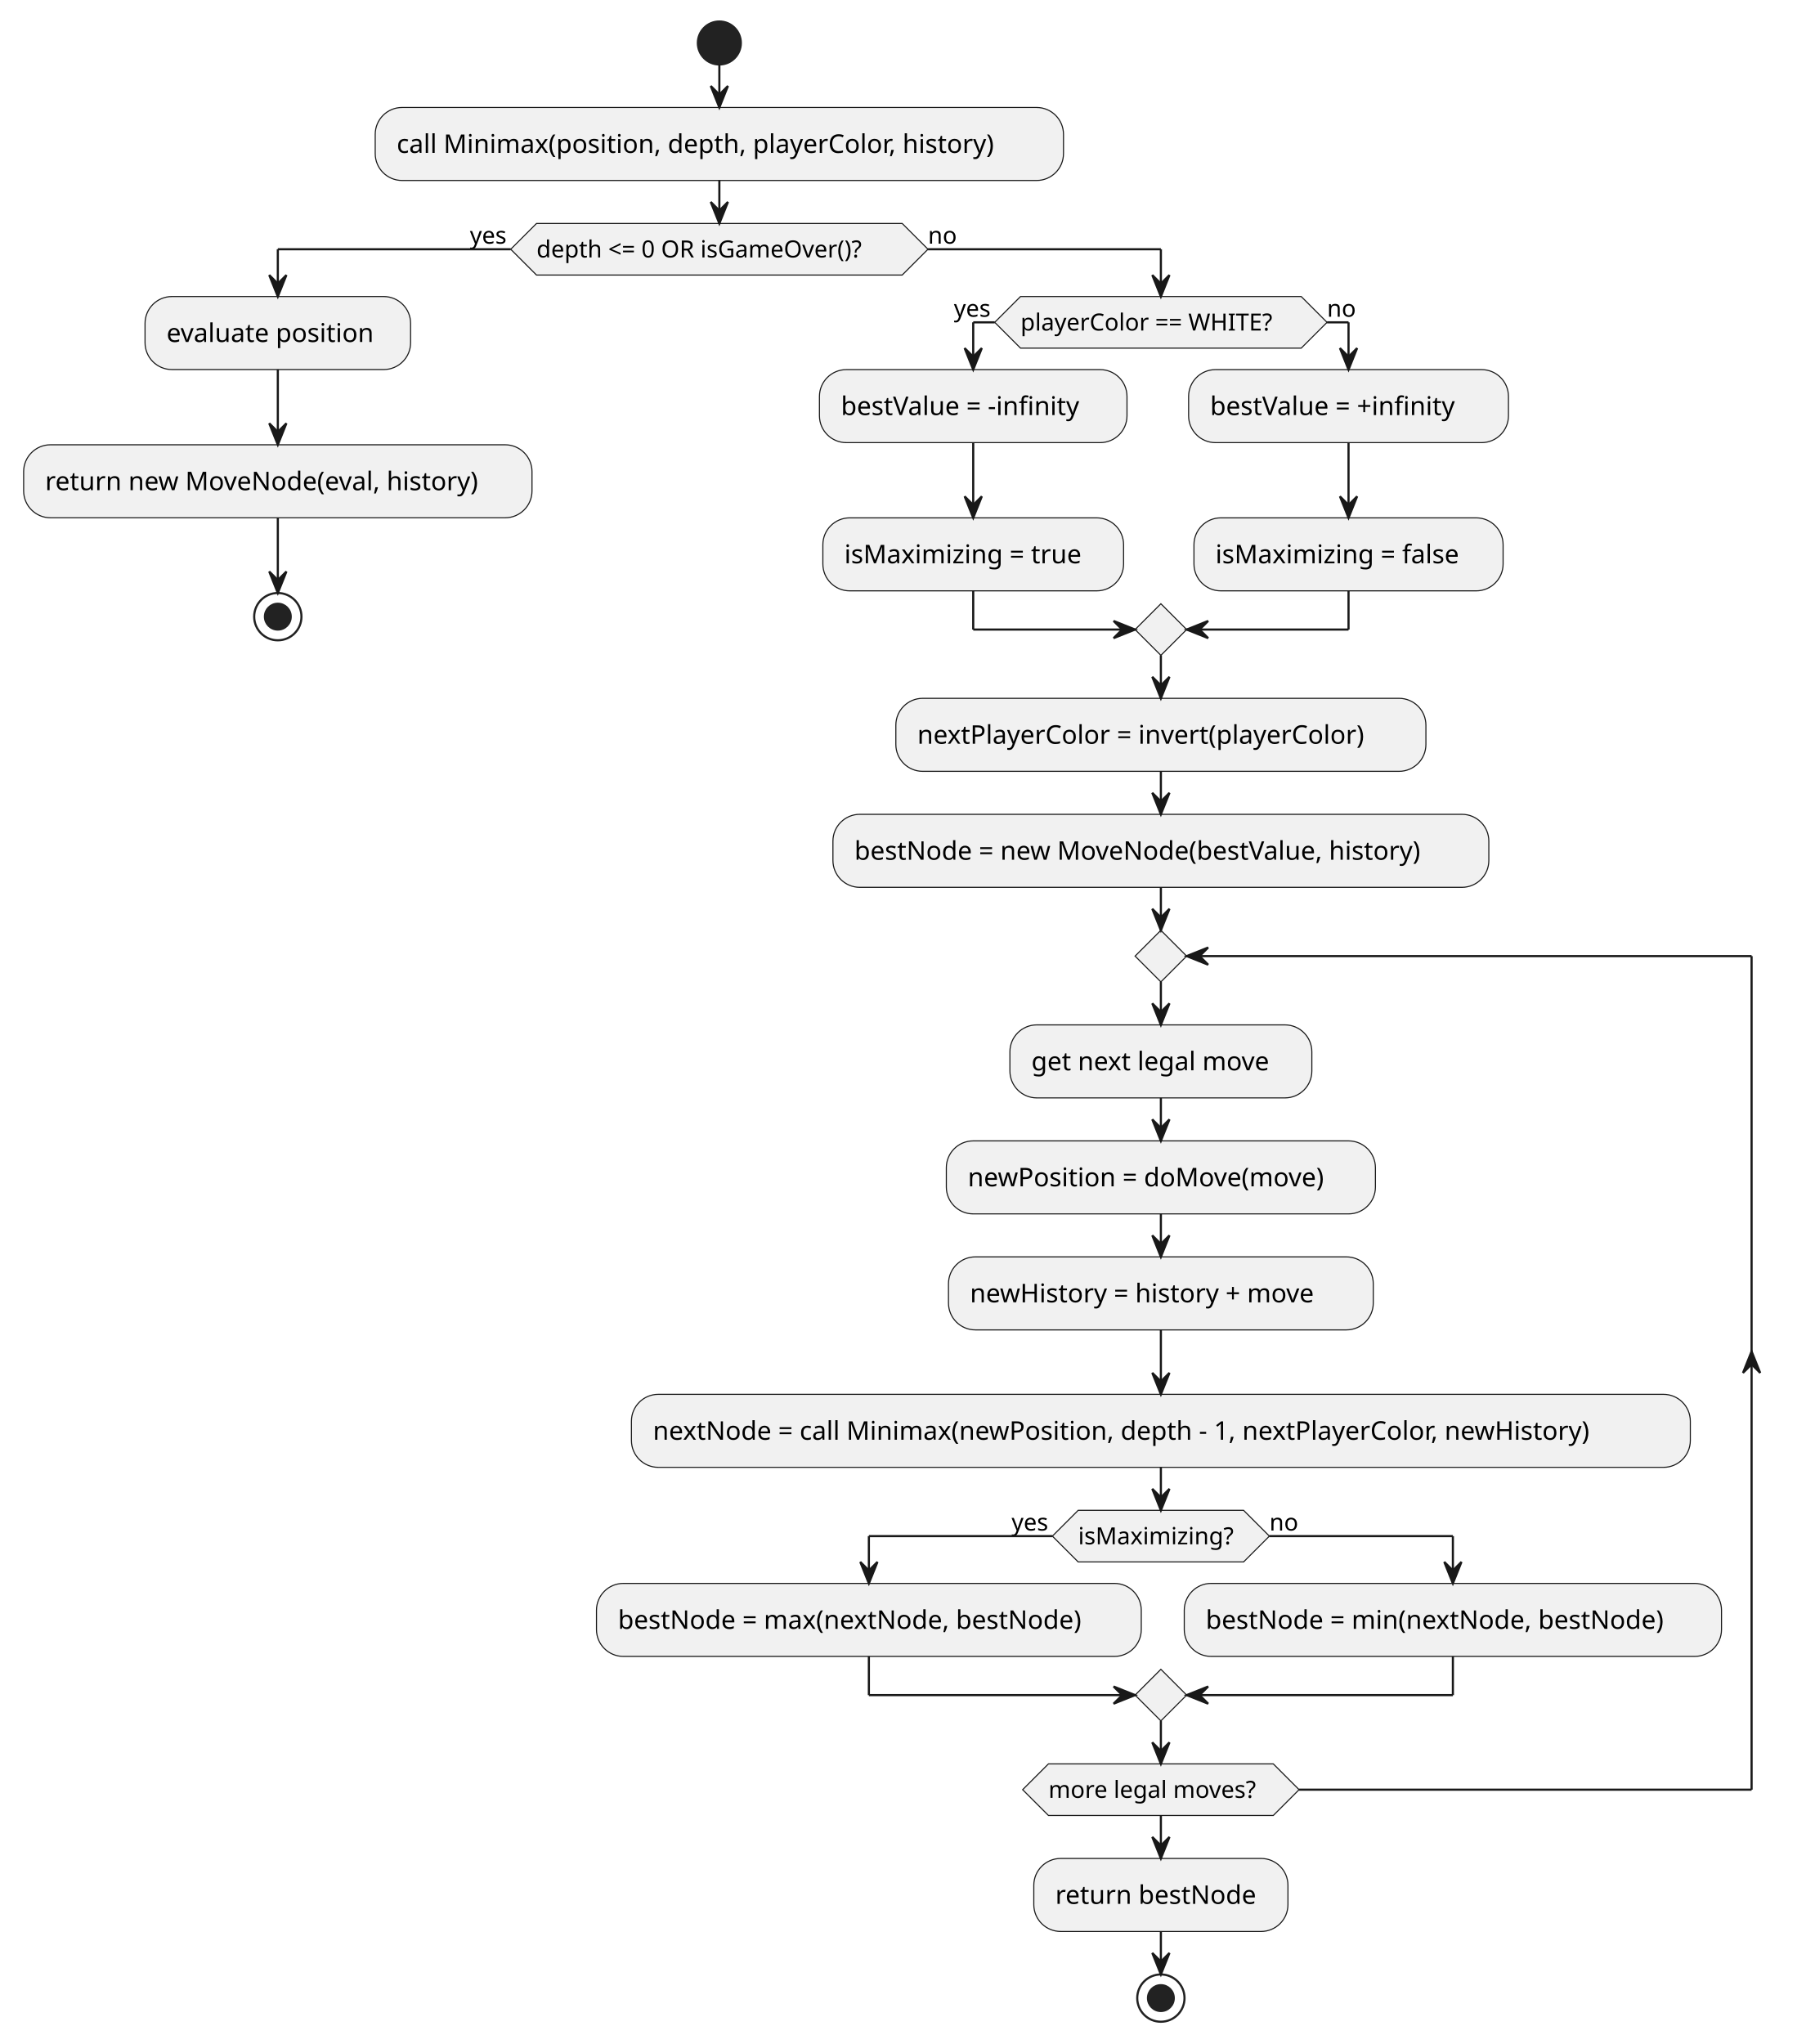
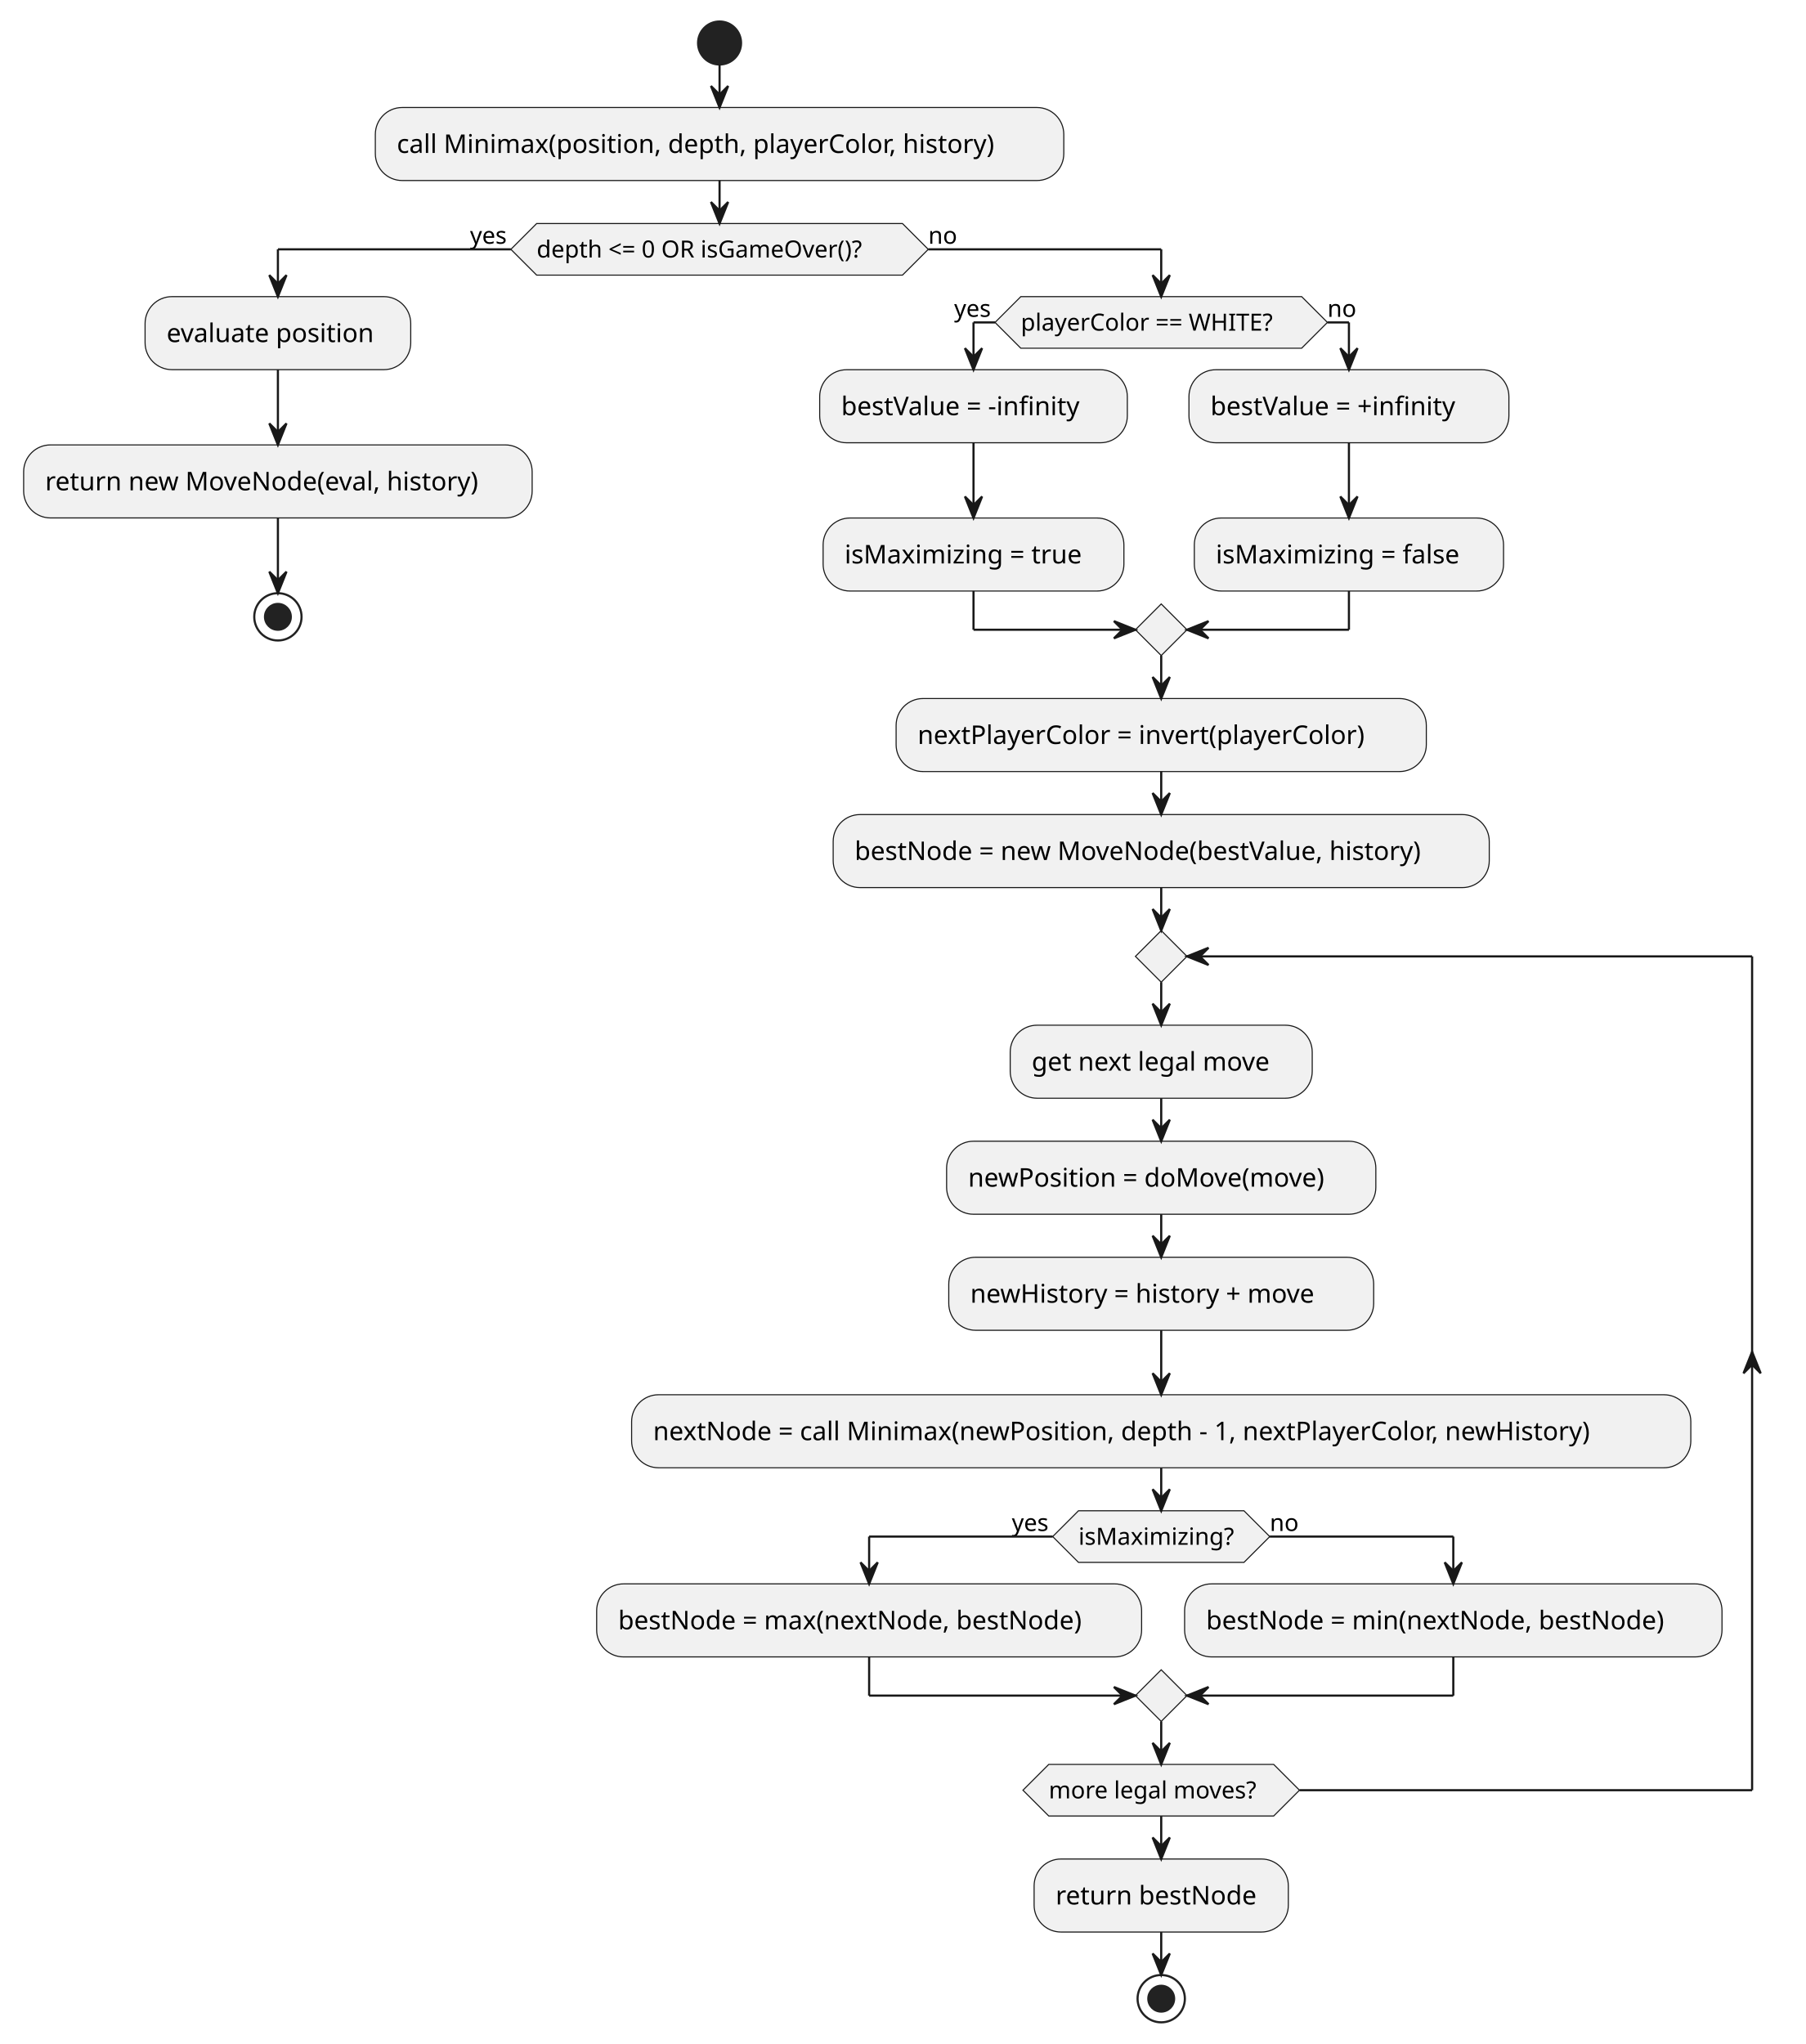
- <svg xmlns="http://www.w3.org/2000/svg" contentStyleType="text/css" data-diagram-type="ACTIVITY" height="951px" preserveAspectRatio="none" style="width:840px;height:951px;background:#FFFFFF;" version="1.1" viewBox="0 0 840 951" width="840px" zoomAndPan="magnify">
+ <svg xmlns="http://www.w3.org/2000/svg" contentStyleType="text/css" data-diagram-type="ACTIVITY" height="2971.875px" preserveAspectRatio="none" style="width:2625px;height:2971px;background:#FFFFFF;" version="1.1" viewBox="0 0 2625 2971" width="2625px" zoomAndPan="magnify">
  <defs />
  <g>
-     <ellipse cx="334.703" cy="20" fill="#222222" rx="10" ry="10" style="stroke:#222222;stroke-width:1;" />
-     <rect fill="#F1F1F1" height="33.969" rx="12.5" ry="12.5" style="stroke:#181818;stroke-width:0.5;" width="320.24" x="174.583" y="50" />
-     <text fill="#000000" font-family="sans-serif" font-size="12" lengthAdjust="spacing" textLength="300.24" x="184.583" y="71.139">call Minimax(position, depth, playerColor, history)</text>
-     <polygon fill="#F1F1F1" points="249.627,103.969,419.778,103.969,431.778,115.969,419.778,127.969,249.627,127.969,237.627,115.969,249.627,103.969" style="stroke:#181818;stroke-width:0.5;" />
-     <text fill="#000000" font-family="sans-serif" font-size="11" lengthAdjust="spacing" textLength="170.151" x="249.627" y="119.777">depth &lt;= 0 OR isGameOver()?</text>
-     <text fill="#000000" font-family="sans-serif" font-size="11" lengthAdjust="spacing" textLength="19.008" x="218.619" y="113.374">yes</text>
-     <text fill="#000000" font-family="sans-serif" font-size="11" lengthAdjust="spacing" textLength="13.702" x="431.778" y="113.374">no</text>
-     <rect fill="#F1F1F1" height="33.969" rx="12.5" ry="12.5" style="stroke:#181818;stroke-width:0.5;" width="123.564" x="67.484" y="137.969" />
-     <text fill="#000000" font-family="sans-serif" font-size="12" lengthAdjust="spacing" textLength="103.564" x="77.484" y="159.107">evaluate position</text>
-     <rect fill="#F1F1F1" height="33.969" rx="12.5" ry="12.5" style="stroke:#181818;stroke-width:0.5;" width="236.533" x="11" y="206.938" />
-     <text fill="#000000" font-family="sans-serif" font-size="12" lengthAdjust="spacing" textLength="216.533" x="21" y="228.076">return new MoveNode(eval, history)</text>
-     <ellipse cx="129.267" cy="286.906" fill="none" rx="11" ry="11" style="stroke:#222222;stroke-width:1;" />
-     <ellipse cx="129.267" cy="286.906" fill="#222222" rx="6" ry="6" style="stroke:#222222;stroke-width:1;" />
-     <polygon fill="#F1F1F1" points="474.826,137.969,605.451,137.969,617.451,149.969,605.451,161.969,474.826,161.969,462.826,149.969,474.826,137.969" style="stroke:#181818;stroke-width:0.5;" />
-     <text fill="#000000" font-family="sans-serif" font-size="11" lengthAdjust="spacing" textLength="130.625" x="474.826" y="153.777">playerColor == WHITE?</text>
-     <text fill="#000000" font-family="sans-serif" font-size="11" lengthAdjust="spacing" textLength="19.008" x="443.818" y="147.375">yes</text>
-     <text fill="#000000" font-family="sans-serif" font-size="11" lengthAdjust="spacing" textLength="13.702" x="617.451" y="147.375">no</text>
-     <rect fill="#F1F1F1" height="33.969" rx="12.5" ry="12.5" style="stroke:#181818;stroke-width:0.5;" width="143.1" x="381.276" y="171.969" />
-     <text fill="#000000" font-family="sans-serif" font-size="12" lengthAdjust="spacing" textLength="123.1" x="391.276" y="193.107">bestValue = -infinity</text>
-     <rect fill="#F1F1F1" height="33.969" rx="12.5" ry="12.5" style="stroke:#181818;stroke-width:0.5;" width="139.918" x="382.867" y="240.938" />
-     <text fill="#000000" font-family="sans-serif" font-size="12" lengthAdjust="spacing" textLength="119.918" x="392.867" y="262.076">isMaximizing = true</text>
-     <rect fill="#F1F1F1" height="33.969" rx="12.5" ry="12.5" style="stroke:#181818;stroke-width:0.5;" width="148.824" x="553.039" y="171.969" />
-     <text fill="#000000" font-family="sans-serif" font-size="12" lengthAdjust="spacing" textLength="128.824" x="563.039" y="193.107">bestValue = +infinity</text>
-     <rect fill="#F1F1F1" height="33.969" rx="12.5" ry="12.5" style="stroke:#181818;stroke-width:0.5;" width="143.838" x="555.532" y="240.938" />
-     <text fill="#000000" font-family="sans-serif" font-size="12" lengthAdjust="spacing" textLength="123.838" x="565.532" y="262.076">isMaximizing = false</text>
-     <polygon fill="#F1F1F1" points="540.139,280.906,552.139,292.906,540.139,304.906,528.139,292.906,540.139,280.906" style="stroke:#181818;stroke-width:0.5;" />
-     <rect fill="#F1F1F1" height="33.969" rx="12.5" ry="12.5" style="stroke:#181818;stroke-width:0.5;" width="246.629" x="416.824" y="324.906" />
-     <text fill="#000000" font-family="sans-serif" font-size="12" lengthAdjust="spacing" textLength="226.629" x="426.824" y="346.045">nextPlayerColor = invert(playerColor)</text>
-     <rect fill="#F1F1F1" height="33.969" rx="12.5" ry="12.5" style="stroke:#181818;stroke-width:0.5;" width="305.182" x="387.548" y="378.875" />
-     <text fill="#000000" font-family="sans-serif" font-size="12" lengthAdjust="spacing" textLength="285.182" x="397.548" y="400.014">bestNode = new MoveNode(bestValue, history)</text>
-     <rect fill="#F1F1F1" height="33.969" rx="12.5" ry="12.5" style="stroke:#181818;stroke-width:0.5;" width="140.481" x="469.898" y="476.844" />
-     <text fill="#000000" font-family="sans-serif" font-size="12" lengthAdjust="spacing" textLength="120.481" x="479.898" y="497.982">get next legal move</text>
-     <rect fill="#F1F1F1" height="33.969" rx="12.5" ry="12.5" style="stroke:#181818;stroke-width:0.5;" width="199.654" x="440.312" y="530.812" />
-     <text fill="#000000" font-family="sans-serif" font-size="12" lengthAdjust="spacing" textLength="179.654" x="450.312" y="551.951">newPosition = doMove(move)</text>
-     <rect fill="#F1F1F1" height="33.969" rx="12.5" ry="12.5" style="stroke:#181818;stroke-width:0.5;" width="197.65" x="441.313" y="584.781" />
-     <text fill="#000000" font-family="sans-serif" font-size="12" lengthAdjust="spacing" textLength="177.65" x="451.313" y="605.92">newHistory = history + move</text>
-     <rect fill="#F1F1F1" height="33.969" rx="12.5" ry="12.5" style="stroke:#181818;stroke-width:0.5;" width="492.688" x="293.795" y="648.734" />
-     <text fill="#000000" font-family="sans-serif" font-size="12" lengthAdjust="spacing" textLength="472.688" x="303.795" y="669.873">nextNode = call Minimax(newPosition, depth - 1, nextPlayerColor, newHistory)</text>
-     <polygon fill="#F1F1F1" points="501.649,702.703,578.628,702.703,590.628,714.703,578.628,726.703,501.649,726.703,489.649,714.703,501.649,702.703" style="stroke:#181818;stroke-width:0.5;" />
-     <text fill="#000000" font-family="sans-serif" font-size="11" lengthAdjust="spacing" textLength="76.978" x="501.649" y="718.511">isMaximizing?</text>
-     <text fill="#000000" font-family="sans-serif" font-size="11" lengthAdjust="spacing" textLength="19.008" x="470.641" y="712.109">yes</text>
-     <text fill="#000000" font-family="sans-serif" font-size="11" lengthAdjust="spacing" textLength="13.702" x="590.628" y="712.109">no</text>
-     <rect fill="#F1F1F1" height="33.969" rx="12.5" ry="12.5" style="stroke:#181818;stroke-width:0.5;" width="253.484" x="277.533" y="736.703" />
-     <text fill="#000000" font-family="sans-serif" font-size="12" lengthAdjust="spacing" textLength="233.484" x="287.533" y="757.842">bestNode = max(nextNode, bestNode)</text>
-     <rect fill="#F1F1F1" height="33.969" rx="12.5" ry="12.5" style="stroke:#181818;stroke-width:0.5;" width="249.969" x="551.018" y="736.703" />
-     <text fill="#000000" font-family="sans-serif" font-size="12" lengthAdjust="spacing" textLength="229.969" x="561.018" y="757.842">bestNode = min(nextNode, bestNode)</text>
-     <polygon fill="#F1F1F1" points="540.139,776.672,552.139,788.672,540.139,800.672,528.139,788.672,540.139,776.672" style="stroke:#181818;stroke-width:0.5;" />
-     <polygon fill="#F1F1F1" points="540.139,432.844,552.139,444.844,540.139,456.844,528.139,444.844,540.139,432.844" style="stroke:#181818;stroke-width:0.5;" />
-     <polygon fill="#F1F1F1" points="487.827,820.672,592.45,820.672,604.45,832.672,592.45,844.672,487.827,844.672,475.827,832.672,487.827,820.672" style="stroke:#181818;stroke-width:0.5;" />
-     <text fill="#000000" font-family="sans-serif" font-size="11" lengthAdjust="spacing" textLength="104.624" x="487.827" y="836.48">more legal moves?</text>
-     <rect fill="#F1F1F1" height="33.969" rx="12.5" ry="12.5" style="stroke:#181818;stroke-width:0.5;" width="118.256" x="481.011" y="864.672" />
-     <text fill="#000000" font-family="sans-serif" font-size="12" lengthAdjust="spacing" textLength="98.256" x="491.011" y="885.811">return bestNode</text>
-     <ellipse cx="540.139" cy="929.641" fill="none" rx="11" ry="11" style="stroke:#222222;stroke-width:1;" />
-     <ellipse cx="540.139" cy="929.641" fill="#222222" rx="6" ry="6" style="stroke:#222222;stroke-width:1;" />
-     <line style="stroke:#181818;stroke-width:1;" x1="334.703" x2="334.703" y1="30" y2="50" />
-     <polygon fill="#181818" points="330.703,40,334.703,50,338.703,40,334.703,44" style="stroke:#181818;stroke-width:1;" />
-     <line style="stroke:#181818;stroke-width:1;" x1="129.267" x2="129.267" y1="171.938" y2="206.938" />
-     <polygon fill="#181818" points="125.267,196.938,129.267,206.938,133.267,196.938,129.267,200.938" style="stroke:#181818;stroke-width:1;" />
-     <line style="stroke:#181818;stroke-width:1;" x1="129.267" x2="129.267" y1="240.906" y2="275.906" />
-     <polygon fill="#181818" points="125.267,265.906,129.267,275.906,133.267,265.906,129.267,269.906" style="stroke:#181818;stroke-width:1;" />
-     <line style="stroke:#181818;stroke-width:1;" x1="452.826" x2="452.826" y1="205.938" y2="240.938" />
-     <polygon fill="#181818" points="448.826,230.938,452.826,240.938,456.826,230.938,452.826,234.938" style="stroke:#181818;stroke-width:1;" />
-     <line style="stroke:#181818;stroke-width:1;" x1="627.451" x2="627.451" y1="205.938" y2="240.938" />
-     <polygon fill="#181818" points="623.451,230.938,627.451,240.938,631.451,230.938,627.451,234.938" style="stroke:#181818;stroke-width:1;" />
-     <line style="stroke:#181818;stroke-width:1;" x1="462.826" x2="452.826" y1="149.969" y2="149.969" />
-     <line style="stroke:#181818;stroke-width:1;" x1="452.826" x2="452.826" y1="149.969" y2="171.969" />
-     <polygon fill="#181818" points="448.826,161.969,452.826,171.969,456.826,161.969,452.826,165.969" style="stroke:#181818;stroke-width:1;" />
-     <line style="stroke:#181818;stroke-width:1;" x1="617.451" x2="627.451" y1="149.969" y2="149.969" />
-     <line style="stroke:#181818;stroke-width:1;" x1="627.451" x2="627.451" y1="149.969" y2="171.969" />
-     <polygon fill="#181818" points="623.451,161.969,627.451,171.969,631.451,161.969,627.451,165.969" style="stroke:#181818;stroke-width:1;" />
-     <line style="stroke:#181818;stroke-width:1;" x1="452.826" x2="452.826" y1="274.906" y2="292.906" />
-     <line style="stroke:#181818;stroke-width:1;" x1="452.826" x2="528.139" y1="292.906" y2="292.906" />
-     <polygon fill="#181818" points="518.139,288.906,528.139,292.906,518.139,296.906,522.139,292.906" style="stroke:#181818;stroke-width:1;" />
-     <line style="stroke:#181818;stroke-width:1;" x1="627.451" x2="627.451" y1="274.906" y2="292.906" />
-     <line style="stroke:#181818;stroke-width:1;" x1="627.451" x2="552.139" y1="292.906" y2="292.906" />
-     <polygon fill="#181818" points="562.139,288.906,552.139,292.906,562.139,296.906,558.139,292.906" style="stroke:#181818;stroke-width:1;" />
-     <line style="stroke:#181818;stroke-width:1;" x1="540.139" x2="540.139" y1="304.906" y2="324.906" />
-     <polygon fill="#181818" points="536.139,314.906,540.139,324.906,544.139,314.906,540.139,318.906" style="stroke:#181818;stroke-width:1;" />
-     <line style="stroke:#181818;stroke-width:1;" x1="540.139" x2="540.139" y1="358.875" y2="378.875" />
-     <polygon fill="#181818" points="536.139,368.875,540.139,378.875,544.139,368.875,540.139,372.875" style="stroke:#181818;stroke-width:1;" />
-     <line style="stroke:#181818;stroke-width:1;" x1="540.139" x2="540.139" y1="510.812" y2="530.812" />
-     <polygon fill="#181818" points="536.139,520.812,540.139,530.812,544.139,520.812,540.139,524.812" style="stroke:#181818;stroke-width:1;" />
-     <line style="stroke:#181818;stroke-width:1;" x1="540.139" x2="540.139" y1="564.781" y2="584.781" />
-     <polygon fill="#181818" points="536.139,574.781,540.139,584.781,544.139,574.781,540.139,578.781" style="stroke:#181818;stroke-width:1;" />
-     <line style="stroke:#181818;stroke-width:1;" x1="540.139" x2="540.139" y1="618.75" y2="648.734" />
-     <polygon fill="#181818" points="536.139,638.734,540.139,648.734,544.139,638.734,540.139,642.734" style="stroke:#181818;stroke-width:1;" />
-     <line style="stroke:#181818;stroke-width:1;" x1="489.649" x2="404.275" y1="714.703" y2="714.703" />
-     <line style="stroke:#181818;stroke-width:1;" x1="404.275" x2="404.275" y1="714.703" y2="736.703" />
-     <polygon fill="#181818" points="400.275,726.703,404.275,736.703,408.275,726.703,404.275,730.703" style="stroke:#181818;stroke-width:1;" />
-     <line style="stroke:#181818;stroke-width:1;" x1="590.628" x2="676.002" y1="714.703" y2="714.703" />
-     <line style="stroke:#181818;stroke-width:1;" x1="676.002" x2="676.002" y1="714.703" y2="736.703" />
-     <polygon fill="#181818" points="672.002,726.703,676.002,736.703,680.002,726.703,676.002,730.703" style="stroke:#181818;stroke-width:1;" />
-     <line style="stroke:#181818;stroke-width:1;" x1="404.275" x2="404.275" y1="770.672" y2="788.672" />
-     <line style="stroke:#181818;stroke-width:1;" x1="404.275" x2="528.139" y1="788.672" y2="788.672" />
-     <polygon fill="#181818" points="518.139,784.672,528.139,788.672,518.139,792.672,522.139,788.672" style="stroke:#181818;stroke-width:1;" />
-     <line style="stroke:#181818;stroke-width:1;" x1="676.002" x2="676.002" y1="770.672" y2="788.672" />
-     <line style="stroke:#181818;stroke-width:1;" x1="676.002" x2="552.139" y1="788.672" y2="788.672" />
-     <polygon fill="#181818" points="562.139,784.672,552.139,788.672,562.139,792.672,558.139,788.672" style="stroke:#181818;stroke-width:1;" />
-     <line style="stroke:#181818;stroke-width:1;" x1="540.139" x2="540.139" y1="682.703" y2="702.703" />
-     <polygon fill="#181818" points="536.139,692.703,540.139,702.703,544.139,692.703,540.139,696.703" style="stroke:#181818;stroke-width:1;" />
-     <line style="stroke:#181818;stroke-width:1;" x1="540.139" x2="540.139" y1="456.844" y2="476.844" />
-     <polygon fill="#181818" points="536.139,466.844,540.139,476.844,544.139,466.844,540.139,470.844" style="stroke:#181818;stroke-width:1;" />
-     <line style="stroke:#181818;stroke-width:1;" x1="604.45" x2="814.986" y1="832.672" y2="832.672" />
-     <polygon fill="#181818" points="810.986,638.75,814.986,628.75,818.986,638.75,814.986,634.75" style="stroke:#181818;stroke-width:1;" />
-     <line style="stroke:#181818;stroke-width:1;" x1="814.986" x2="814.986" y1="444.844" y2="832.672" />
-     <line style="stroke:#181818;stroke-width:1;" x1="814.986" x2="552.139" y1="444.844" y2="444.844" />
-     <polygon fill="#181818" points="562.139,440.844,552.139,444.844,562.139,448.844,558.139,444.844" style="stroke:#181818;stroke-width:1;" />
-     <line style="stroke:#181818;stroke-width:1;" x1="540.139" x2="540.139" y1="800.672" y2="820.672" />
-     <polygon fill="#181818" points="536.139,810.672,540.139,820.672,544.139,810.672,540.139,814.672" style="stroke:#181818;stroke-width:1;" />
-     <line style="stroke:#181818;stroke-width:1;" x1="540.139" x2="540.139" y1="412.844" y2="432.844" />
-     <polygon fill="#181818" points="536.139,422.844,540.139,432.844,544.139,422.844,540.139,426.844" style="stroke:#181818;stroke-width:1;" />
-     <line style="stroke:#181818;stroke-width:1;" x1="540.139" x2="540.139" y1="844.672" y2="864.672" />
-     <polygon fill="#181818" points="536.139,854.672,540.139,864.672,544.139,854.672,540.139,858.672" style="stroke:#181818;stroke-width:1;" />
-     <line style="stroke:#181818;stroke-width:1;" x1="540.139" x2="540.139" y1="898.641" y2="918.641" />
-     <polygon fill="#181818" points="536.139,908.641,540.139,918.641,544.139,908.641,540.139,912.641" style="stroke:#181818;stroke-width:1;" />
-     <line style="stroke:#181818;stroke-width:1;" x1="237.627" x2="129.267" y1="115.969" y2="115.969" />
-     <line style="stroke:#181818;stroke-width:1;" x1="129.267" x2="129.267" y1="115.969" y2="137.969" />
-     <polygon fill="#181818" points="125.267,127.969,129.267,137.969,133.267,127.969,129.267,131.969" style="stroke:#181818;stroke-width:1;" />
-     <line style="stroke:#181818;stroke-width:1;" x1="431.778" x2="540.139" y1="115.969" y2="115.969" />
-     <line style="stroke:#181818;stroke-width:1;" x1="540.139" x2="540.139" y1="115.969" y2="137.969" />
-     <polygon fill="#181818" points="536.139,127.969,540.139,137.969,544.139,127.969,540.139,131.969" style="stroke:#181818;stroke-width:1;" />
-     <line style="stroke:#181818;stroke-width:1;" x1="334.703" x2="334.703" y1="83.969" y2="103.969" />
-     <polygon fill="#181818" points="330.703,93.969,334.703,103.969,338.703,93.969,334.703,97.969" style="stroke:#181818;stroke-width:1;" />
+     <ellipse cx="1045.946" cy="62.5" fill="#222222" rx="31.25" ry="31.25" style="stroke:#222222;stroke-width:3.125;" />
+     <rect fill="#F1F1F1" height="106.152" rx="39.062" ry="39.062" style="stroke:#181818;stroke-width:1.562;" width="1000.751" x="545.57" y="156.25" />
+     <text fill="#000000" font-family="sans-serif" font-size="37.5" lengthAdjust="spacing" textLength="938.251" x="576.82" y="222.308">call Minimax(position, depth, playerColor, history)</text>
+     <polygon fill="#F1F1F1" points="780.085,324.902,1311.806,324.902,1349.306,362.402,1311.806,399.902,780.085,399.902,742.585,362.402,780.085,324.902" style="stroke:#181818;stroke-width:1.562;" />
+     <text fill="#000000" font-family="sans-serif" font-size="34.375" lengthAdjust="spacing" textLength="531.721" x="780.085" y="374.303">depth &lt;= 0 OR isGameOver()?</text>
+     <text fill="#000000" font-family="sans-serif" font-size="34.375" lengthAdjust="spacing" textLength="59.401" x="683.184" y="354.295">yes</text>
+     <text fill="#000000" font-family="sans-serif" font-size="34.375" lengthAdjust="spacing" textLength="42.818" x="1349.306" y="354.295">no</text>
+     <rect fill="#F1F1F1" height="106.152" rx="39.062" ry="39.062" style="stroke:#181818;stroke-width:1.562;" width="386.139" x="210.889" y="431.152" />
+     <text fill="#000000" font-family="sans-serif" font-size="37.5" lengthAdjust="spacing" textLength="323.639" x="242.139" y="497.211">evaluate position</text>
+     <rect fill="#F1F1F1" height="106.152" rx="39.062" ry="39.062" style="stroke:#181818;stroke-width:1.562;" width="739.166" x="34.375" y="646.68" />
+     <text fill="#000000" font-family="sans-serif" font-size="37.5" lengthAdjust="spacing" textLength="676.666" x="65.625" y="712.738">return new MoveNode(eval, history)</text>
+     <ellipse cx="403.958" cy="896.582" fill="none" rx="34.375" ry="34.375" style="stroke:#222222;stroke-width:3.125;" />
+     <ellipse cx="403.958" cy="896.582" fill="#222222" rx="18.75" ry="18.75" style="stroke:#222222;stroke-width:3.125;" />
+     <polygon fill="#F1F1F1" points="1483.832,431.152,1892.035,431.152,1929.535,468.652,1892.035,506.152,1483.832,506.152,1446.332,468.652,1483.832,431.152" style="stroke:#181818;stroke-width:1.562;" />
+     <text fill="#000000" font-family="sans-serif" font-size="34.375" lengthAdjust="spacing" textLength="408.203" x="1483.832" y="480.553">playerColor == WHITE?</text>
+     <text fill="#000000" font-family="sans-serif" font-size="34.375" lengthAdjust="spacing" textLength="59.401" x="1386.931" y="460.545">yes</text>
+     <text fill="#000000" font-family="sans-serif" font-size="34.375" lengthAdjust="spacing" textLength="42.818" x="1929.535" y="460.545">no</text>
+     <rect fill="#F1F1F1" height="106.152" rx="39.062" ry="39.062" style="stroke:#181818;stroke-width:1.562;" width="447.186" x="1191.489" y="537.402" />
+     <text fill="#000000" font-family="sans-serif" font-size="37.5" lengthAdjust="spacing" textLength="384.686" x="1222.739" y="603.461">bestValue = -infinity</text>
+     <rect fill="#F1F1F1" height="106.152" rx="39.062" ry="39.062" style="stroke:#181818;stroke-width:1.562;" width="437.244" x="1196.46" y="752.93" />
+     <text fill="#000000" font-family="sans-serif" font-size="37.5" lengthAdjust="spacing" textLength="374.744" x="1227.71" y="818.988">isMaximizing = true</text>
+     <rect fill="#F1F1F1" height="106.152" rx="39.062" ry="39.062" style="stroke:#181818;stroke-width:1.562;" width="465.076" x="1728.247" y="537.402" />
+     <text fill="#000000" font-family="sans-serif" font-size="37.5" lengthAdjust="spacing" textLength="402.576" x="1759.497" y="603.461">bestValue = +infinity</text>
+     <rect fill="#F1F1F1" height="106.152" rx="39.062" ry="39.062" style="stroke:#181818;stroke-width:1.562;" width="449.493" x="1736.038" y="752.93" />
+     <text fill="#000000" font-family="sans-serif" font-size="37.5" lengthAdjust="spacing" textLength="386.993" x="1767.288" y="818.988">isMaximizing = false</text>
+     <polygon fill="#F1F1F1" points="1687.933,877.832,1725.433,915.332,1687.933,952.832,1650.433,915.332,1687.933,877.832" style="stroke:#181818;stroke-width:1.562;" />
+     <rect fill="#F1F1F1" height="106.152" rx="39.062" ry="39.062" style="stroke:#181818;stroke-width:1.562;" width="770.715" x="1302.576" y="1015.332" />
+     <text fill="#000000" font-family="sans-serif" font-size="37.5" lengthAdjust="spacing" textLength="708.215" x="1333.826" y="1081.39">nextPlayerColor = invert(playerColor)</text>
+     <rect fill="#F1F1F1" height="106.152" rx="39.062" ry="39.062" style="stroke:#181818;stroke-width:1.562;" width="953.693" x="1211.087" y="1183.984" />
+     <text fill="#000000" font-family="sans-serif" font-size="37.5" lengthAdjust="spacing" textLength="891.193" x="1242.337" y="1250.043">bestNode = new MoveNode(bestValue, history)</text>
+     <rect fill="#F1F1F1" height="106.152" rx="39.062" ry="39.062" style="stroke:#181818;stroke-width:1.562;" width="439.002" x="1468.433" y="1490.137" />
+     <text fill="#000000" font-family="sans-serif" font-size="37.5" lengthAdjust="spacing" textLength="376.502" x="1499.683" y="1556.195">get next legal move</text>
+     <rect fill="#F1F1F1" height="106.152" rx="39.062" ry="39.062" style="stroke:#181818;stroke-width:1.562;" width="623.92" x="1375.974" y="1658.789" />
+     <text fill="#000000" font-family="sans-serif" font-size="37.5" lengthAdjust="spacing" textLength="561.42" x="1407.224" y="1724.847">newPosition = doMove(move)</text>
+     <rect fill="#F1F1F1" height="106.152" rx="39.062" ry="39.062" style="stroke:#181818;stroke-width:1.562;" width="617.658" x="1379.105" y="1827.441" />
+     <text fill="#000000" font-family="sans-serif" font-size="37.5" lengthAdjust="spacing" textLength="555.158" x="1410.355" y="1893.5">newHistory = history + move</text>
+     <rect fill="#F1F1F1" height="106.152" rx="39.062" ry="39.062" style="stroke:#181818;stroke-width:1.562;" width="1539.648" x="918.109" y="2027.295" />
+     <text fill="#000000" font-family="sans-serif" font-size="37.5" lengthAdjust="spacing" textLength="1477.148" x="949.359" y="2093.353">nextNode = call Minimax(newPosition, depth - 1, nextPlayerColor, newHistory)</text>
+     <polygon fill="#F1F1F1" points="1567.654,2195.947,1808.212,2195.947,1845.712,2233.447,1808.212,2270.947,1567.654,2270.947,1530.154,2233.447,1567.654,2195.947" style="stroke:#181818;stroke-width:1.562;" />
+     <text fill="#000000" font-family="sans-serif" font-size="34.375" lengthAdjust="spacing" textLength="240.558" x="1567.654" y="2245.348">isMaximizing?</text>
+     <text fill="#000000" font-family="sans-serif" font-size="34.375" lengthAdjust="spacing" textLength="59.401" x="1470.754" y="2225.34">yes</text>
+     <text fill="#000000" font-family="sans-serif" font-size="34.375" lengthAdjust="spacing" textLength="42.818" x="1845.712" y="2225.34">no</text>
+     <rect fill="#F1F1F1" height="106.152" rx="39.062" ry="39.062" style="stroke:#181818;stroke-width:1.562;" width="792.139" x="867.291" y="2302.197" />
+     <text fill="#000000" font-family="sans-serif" font-size="37.5" lengthAdjust="spacing" textLength="729.639" x="898.541" y="2368.256">bestNode = max(nextNode, bestNode)</text>
+     <rect fill="#F1F1F1" height="106.152" rx="39.062" ry="39.062" style="stroke:#181818;stroke-width:1.562;" width="781.152" x="1721.93" y="2302.197" />
+     <text fill="#000000" font-family="sans-serif" font-size="37.5" lengthAdjust="spacing" textLength="718.652" x="1753.18" y="2368.256">bestNode = min(nextNode, bestNode)</text>
+     <polygon fill="#F1F1F1" points="1687.933,2427.1,1725.433,2464.6,1687.933,2502.1,1650.433,2464.6,1687.933,2427.1" style="stroke:#181818;stroke-width:1.562;" />
+     <polygon fill="#F1F1F1" points="1687.933,1352.637,1725.433,1390.137,1687.933,1427.637,1650.433,1390.137,1687.933,1352.637" style="stroke:#181818;stroke-width:1.562;" />
+     <polygon fill="#F1F1F1" points="1524.459,2564.6,1851.408,2564.6,1888.908,2602.1,1851.408,2639.6,1524.459,2639.6,1486.959,2602.1,1524.459,2564.6" style="stroke:#181818;stroke-width:1.562;" />
+     <text fill="#000000" font-family="sans-serif" font-size="34.375" lengthAdjust="spacing" textLength="326.949" x="1524.459" y="2614">more legal moves?</text>
+     <rect fill="#F1F1F1" height="106.152" rx="39.062" ry="39.062" style="stroke:#181818;stroke-width:1.562;" width="369.55" x="1503.159" y="2702.1" />
+     <text fill="#000000" font-family="sans-serif" font-size="37.5" lengthAdjust="spacing" textLength="307.05" x="1534.409" y="2768.158">return bestNode</text>
+     <ellipse cx="1687.933" cy="2905.127" fill="none" rx="34.375" ry="34.375" style="stroke:#222222;stroke-width:3.125;" />
+     <ellipse cx="1687.933" cy="2905.127" fill="#222222" rx="18.75" ry="18.75" style="stroke:#222222;stroke-width:3.125;" />
+     <line style="stroke:#181818;stroke-width:3.125;" x1="1045.946" x2="1045.946" y1="93.75" y2="156.25" />
+     <polygon fill="#181818" points="1033.446,125,1045.946,156.25,1058.446,125,1045.946,137.5" style="stroke:#181818;stroke-width:3.125;" />
+     <line style="stroke:#181818;stroke-width:3.125;" x1="403.958" x2="403.958" y1="537.305" y2="646.68" />
+     <polygon fill="#181818" points="391.458,615.43,403.958,646.68,416.458,615.43,403.958,627.93" style="stroke:#181818;stroke-width:3.125;" />
+     <line style="stroke:#181818;stroke-width:3.125;" x1="403.958" x2="403.958" y1="752.832" y2="862.207" />
+     <polygon fill="#181818" points="391.458,830.957,403.958,862.207,416.458,830.957,403.958,843.457" style="stroke:#181818;stroke-width:3.125;" />
+     <line style="stroke:#181818;stroke-width:3.125;" x1="1415.082" x2="1415.082" y1="643.555" y2="752.93" />
+     <polygon fill="#181818" points="1402.582,721.68,1415.082,752.93,1427.582,721.68,1415.082,734.18" style="stroke:#181818;stroke-width:3.125;" />
+     <line style="stroke:#181818;stroke-width:3.125;" x1="1960.785" x2="1960.785" y1="643.555" y2="752.93" />
+     <polygon fill="#181818" points="1948.285,721.68,1960.785,752.93,1973.285,721.68,1960.785,734.18" style="stroke:#181818;stroke-width:3.125;" />
+     <line style="stroke:#181818;stroke-width:3.125;" x1="1446.332" x2="1415.082" y1="468.652" y2="468.652" />
+     <line style="stroke:#181818;stroke-width:3.125;" x1="1415.082" x2="1415.082" y1="468.652" y2="537.402" />
+     <polygon fill="#181818" points="1402.582,506.152,1415.082,537.402,1427.582,506.152,1415.082,518.652" style="stroke:#181818;stroke-width:3.125;" />
+     <line style="stroke:#181818;stroke-width:3.125;" x1="1929.535" x2="1960.785" y1="468.652" y2="468.652" />
+     <line style="stroke:#181818;stroke-width:3.125;" x1="1960.785" x2="1960.785" y1="468.652" y2="537.402" />
+     <polygon fill="#181818" points="1948.285,506.152,1960.785,537.402,1973.285,506.152,1960.785,518.652" style="stroke:#181818;stroke-width:3.125;" />
+     <line style="stroke:#181818;stroke-width:3.125;" x1="1415.082" x2="1415.082" y1="859.082" y2="915.332" />
+     <line style="stroke:#181818;stroke-width:3.125;" x1="1415.082" x2="1650.433" y1="915.332" y2="915.332" />
+     <polygon fill="#181818" points="1619.183,902.832,1650.433,915.332,1619.183,927.832,1631.683,915.332" style="stroke:#181818;stroke-width:3.125;" />
+     <line style="stroke:#181818;stroke-width:3.125;" x1="1960.785" x2="1960.785" y1="859.082" y2="915.332" />
+     <line style="stroke:#181818;stroke-width:3.125;" x1="1960.785" x2="1725.433" y1="915.332" y2="915.332" />
+     <polygon fill="#181818" points="1756.683,902.832,1725.433,915.332,1756.683,927.832,1744.183,915.332" style="stroke:#181818;stroke-width:3.125;" />
+     <line style="stroke:#181818;stroke-width:3.125;" x1="1687.933" x2="1687.933" y1="952.832" y2="1015.332" />
+     <polygon fill="#181818" points="1675.433,984.082,1687.933,1015.332,1700.433,984.082,1687.933,996.582" style="stroke:#181818;stroke-width:3.125;" />
+     <line style="stroke:#181818;stroke-width:3.125;" x1="1687.933" x2="1687.933" y1="1121.484" y2="1183.984" />
+     <polygon fill="#181818" points="1675.433,1152.734,1687.933,1183.984,1700.433,1152.734,1687.933,1165.234" style="stroke:#181818;stroke-width:3.125;" />
+     <line style="stroke:#181818;stroke-width:3.125;" x1="1687.933" x2="1687.933" y1="1596.289" y2="1658.789" />
+     <polygon fill="#181818" points="1675.433,1627.539,1687.933,1658.789,1700.433,1627.539,1687.933,1640.039" style="stroke:#181818;stroke-width:3.125;" />
+     <line style="stroke:#181818;stroke-width:3.125;" x1="1687.933" x2="1687.933" y1="1764.941" y2="1827.441" />
+     <polygon fill="#181818" points="1675.433,1796.191,1687.933,1827.441,1700.433,1796.191,1687.933,1808.691" style="stroke:#181818;stroke-width:3.125;" />
+     <line style="stroke:#181818;stroke-width:3.125;" x1="1687.933" x2="1687.933" y1="1933.594" y2="2027.295" />
+     <polygon fill="#181818" points="1675.433,1996.045,1687.933,2027.295,1700.433,1996.045,1687.933,2008.545" style="stroke:#181818;stroke-width:3.125;" />
+     <line style="stroke:#181818;stroke-width:3.125;" x1="1530.154" x2="1263.361" y1="2233.447" y2="2233.447" />
+     <line style="stroke:#181818;stroke-width:3.125;" x1="1263.361" x2="1263.361" y1="2233.447" y2="2302.197" />
+     <polygon fill="#181818" points="1250.861,2270.947,1263.361,2302.197,1275.861,2270.947,1263.361,2283.447" style="stroke:#181818;stroke-width:3.125;" />
+     <line style="stroke:#181818;stroke-width:3.125;" x1="1845.712" x2="2112.506" y1="2233.447" y2="2233.447" />
+     <line style="stroke:#181818;stroke-width:3.125;" x1="2112.506" x2="2112.506" y1="2233.447" y2="2302.197" />
+     <polygon fill="#181818" points="2100.006,2270.947,2112.506,2302.197,2125.006,2270.947,2112.506,2283.447" style="stroke:#181818;stroke-width:3.125;" />
+     <line style="stroke:#181818;stroke-width:3.125;" x1="1263.361" x2="1263.361" y1="2408.35" y2="2464.6" />
+     <line style="stroke:#181818;stroke-width:3.125;" x1="1263.361" x2="1650.433" y1="2464.6" y2="2464.6" />
+     <polygon fill="#181818" points="1619.183,2452.1,1650.433,2464.6,1619.183,2477.1,1631.683,2464.6" style="stroke:#181818;stroke-width:3.125;" />
+     <line style="stroke:#181818;stroke-width:3.125;" x1="2112.506" x2="2112.506" y1="2408.35" y2="2464.6" />
+     <line style="stroke:#181818;stroke-width:3.125;" x1="2112.506" x2="1725.433" y1="2464.6" y2="2464.6" />
+     <polygon fill="#181818" points="1756.683,2452.1,1725.433,2464.6,1756.683,2477.1,1744.183,2464.6" style="stroke:#181818;stroke-width:3.125;" />
+     <line style="stroke:#181818;stroke-width:3.125;" x1="1687.933" x2="1687.933" y1="2133.447" y2="2195.947" />
+     <polygon fill="#181818" points="1675.433,2164.697,1687.933,2195.947,1700.433,2164.697,1687.933,2177.197" style="stroke:#181818;stroke-width:3.125;" />
+     <line style="stroke:#181818;stroke-width:3.125;" x1="1687.933" x2="1687.933" y1="1427.637" y2="1490.137" />
+     <polygon fill="#181818" points="1675.433,1458.887,1687.933,1490.137,1700.433,1458.887,1687.933,1471.387" style="stroke:#181818;stroke-width:3.125;" />
+     <line style="stroke:#181818;stroke-width:3.125;" x1="1888.908" x2="2546.832" y1="2602.1" y2="2602.1" />
+     <polygon fill="#181818" points="2534.332,1996.094,2546.832,1964.844,2559.332,1996.094,2546.832,1983.594" style="stroke:#181818;stroke-width:3.125;" />
+     <line style="stroke:#181818;stroke-width:3.125;" x1="2546.832" x2="2546.832" y1="1390.137" y2="2602.1" />
+     <line style="stroke:#181818;stroke-width:3.125;" x1="2546.832" x2="1725.433" y1="1390.137" y2="1390.137" />
+     <polygon fill="#181818" points="1756.683,1377.637,1725.433,1390.137,1756.683,1402.637,1744.183,1390.137" style="stroke:#181818;stroke-width:3.125;" />
+     <line style="stroke:#181818;stroke-width:3.125;" x1="1687.933" x2="1687.933" y1="2502.1" y2="2564.6" />
+     <polygon fill="#181818" points="1675.433,2533.35,1687.933,2564.6,1700.433,2533.35,1687.933,2545.85" style="stroke:#181818;stroke-width:3.125;" />
+     <line style="stroke:#181818;stroke-width:3.125;" x1="1687.933" x2="1687.933" y1="1290.137" y2="1352.637" />
+     <polygon fill="#181818" points="1675.433,1321.387,1687.933,1352.637,1700.433,1321.387,1687.933,1333.887" style="stroke:#181818;stroke-width:3.125;" />
+     <line style="stroke:#181818;stroke-width:3.125;" x1="1687.933" x2="1687.933" y1="2639.6" y2="2702.1" />
+     <polygon fill="#181818" points="1675.433,2670.85,1687.933,2702.1,1700.433,2670.85,1687.933,2683.35" style="stroke:#181818;stroke-width:3.125;" />
+     <line style="stroke:#181818;stroke-width:3.125;" x1="1687.933" x2="1687.933" y1="2808.252" y2="2870.752" />
+     <polygon fill="#181818" points="1675.433,2839.502,1687.933,2870.752,1700.433,2839.502,1687.933,2852.002" style="stroke:#181818;stroke-width:3.125;" />
+     <line style="stroke:#181818;stroke-width:3.125;" x1="742.585" x2="403.958" y1="362.402" y2="362.402" />
+     <line style="stroke:#181818;stroke-width:3.125;" x1="403.958" x2="403.958" y1="362.402" y2="431.152" />
+     <polygon fill="#181818" points="391.458,399.902,403.958,431.152,416.458,399.902,403.958,412.402" style="stroke:#181818;stroke-width:3.125;" />
+     <line style="stroke:#181818;stroke-width:3.125;" x1="1349.306" x2="1687.933" y1="362.402" y2="362.402" />
+     <line style="stroke:#181818;stroke-width:3.125;" x1="1687.933" x2="1687.933" y1="362.402" y2="431.152" />
+     <polygon fill="#181818" points="1675.433,399.902,1687.933,431.152,1700.433,399.902,1687.933,412.402" style="stroke:#181818;stroke-width:3.125;" />
+     <line style="stroke:#181818;stroke-width:3.125;" x1="1045.946" x2="1045.946" y1="262.402" y2="324.902" />
+     <polygon fill="#181818" points="1033.446,293.652,1045.946,324.902,1058.446,293.652,1045.946,306.152" style="stroke:#181818;stroke-width:3.125;" />
  </g>
</svg>
